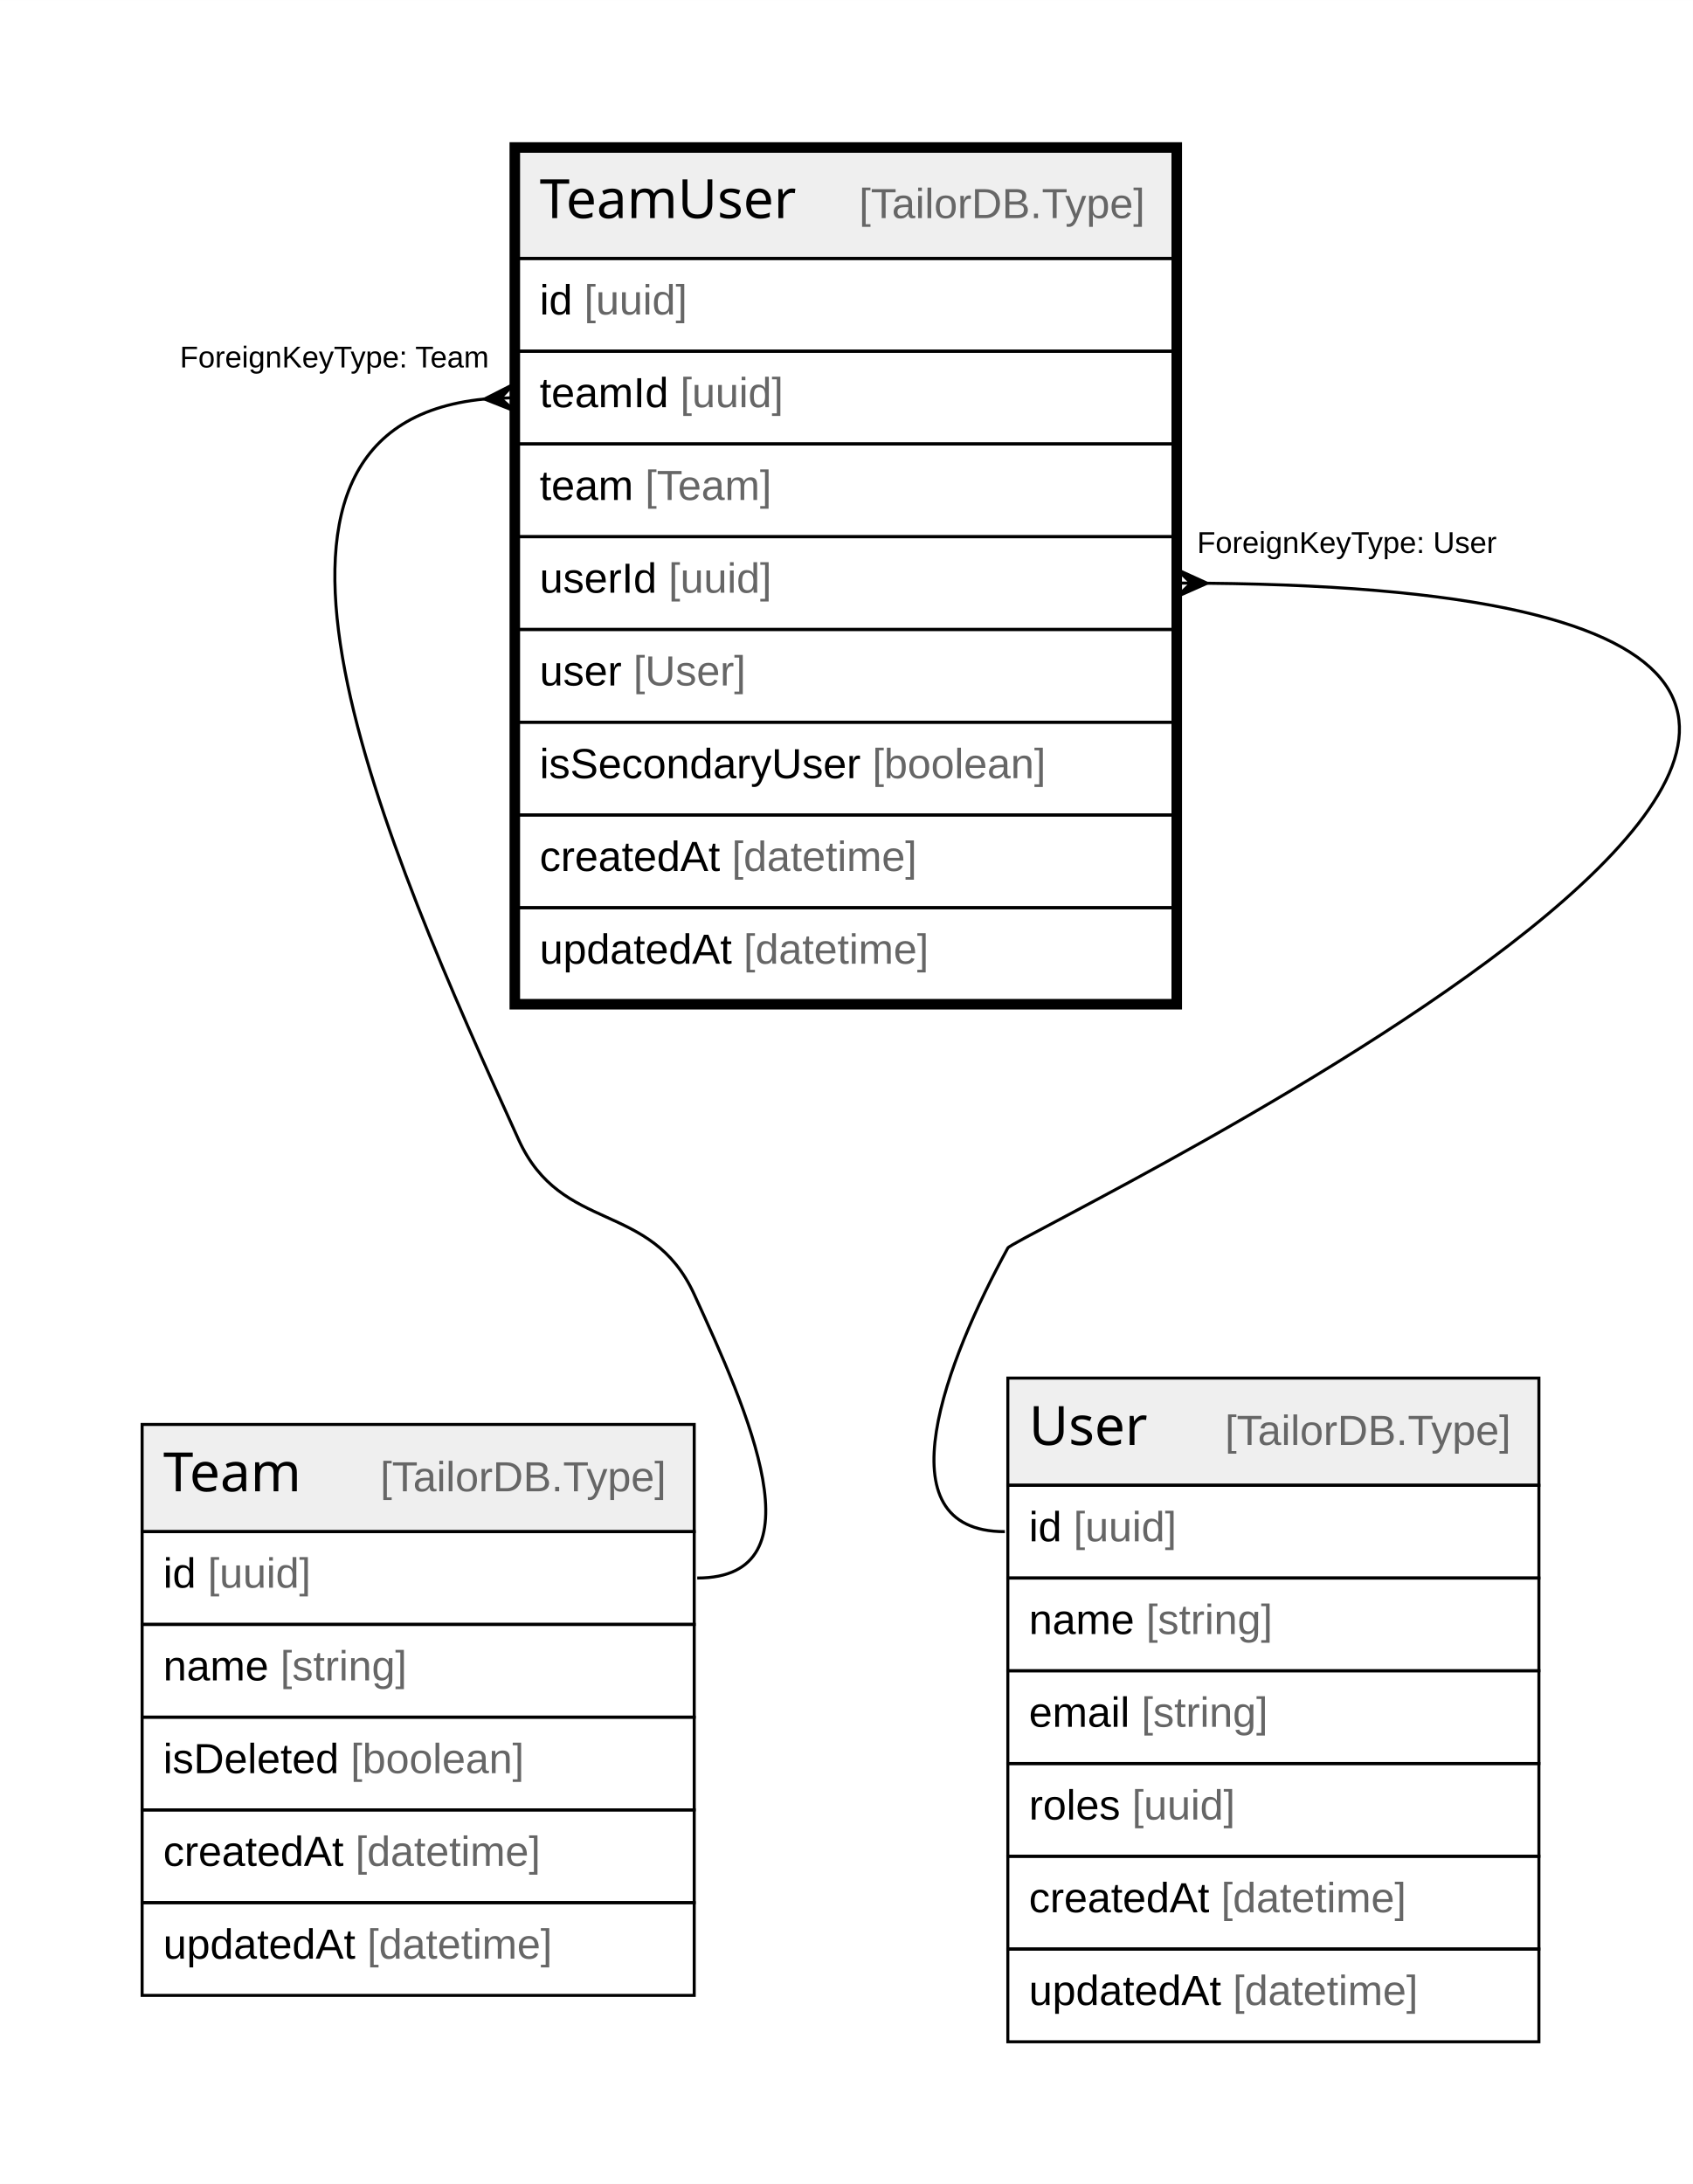
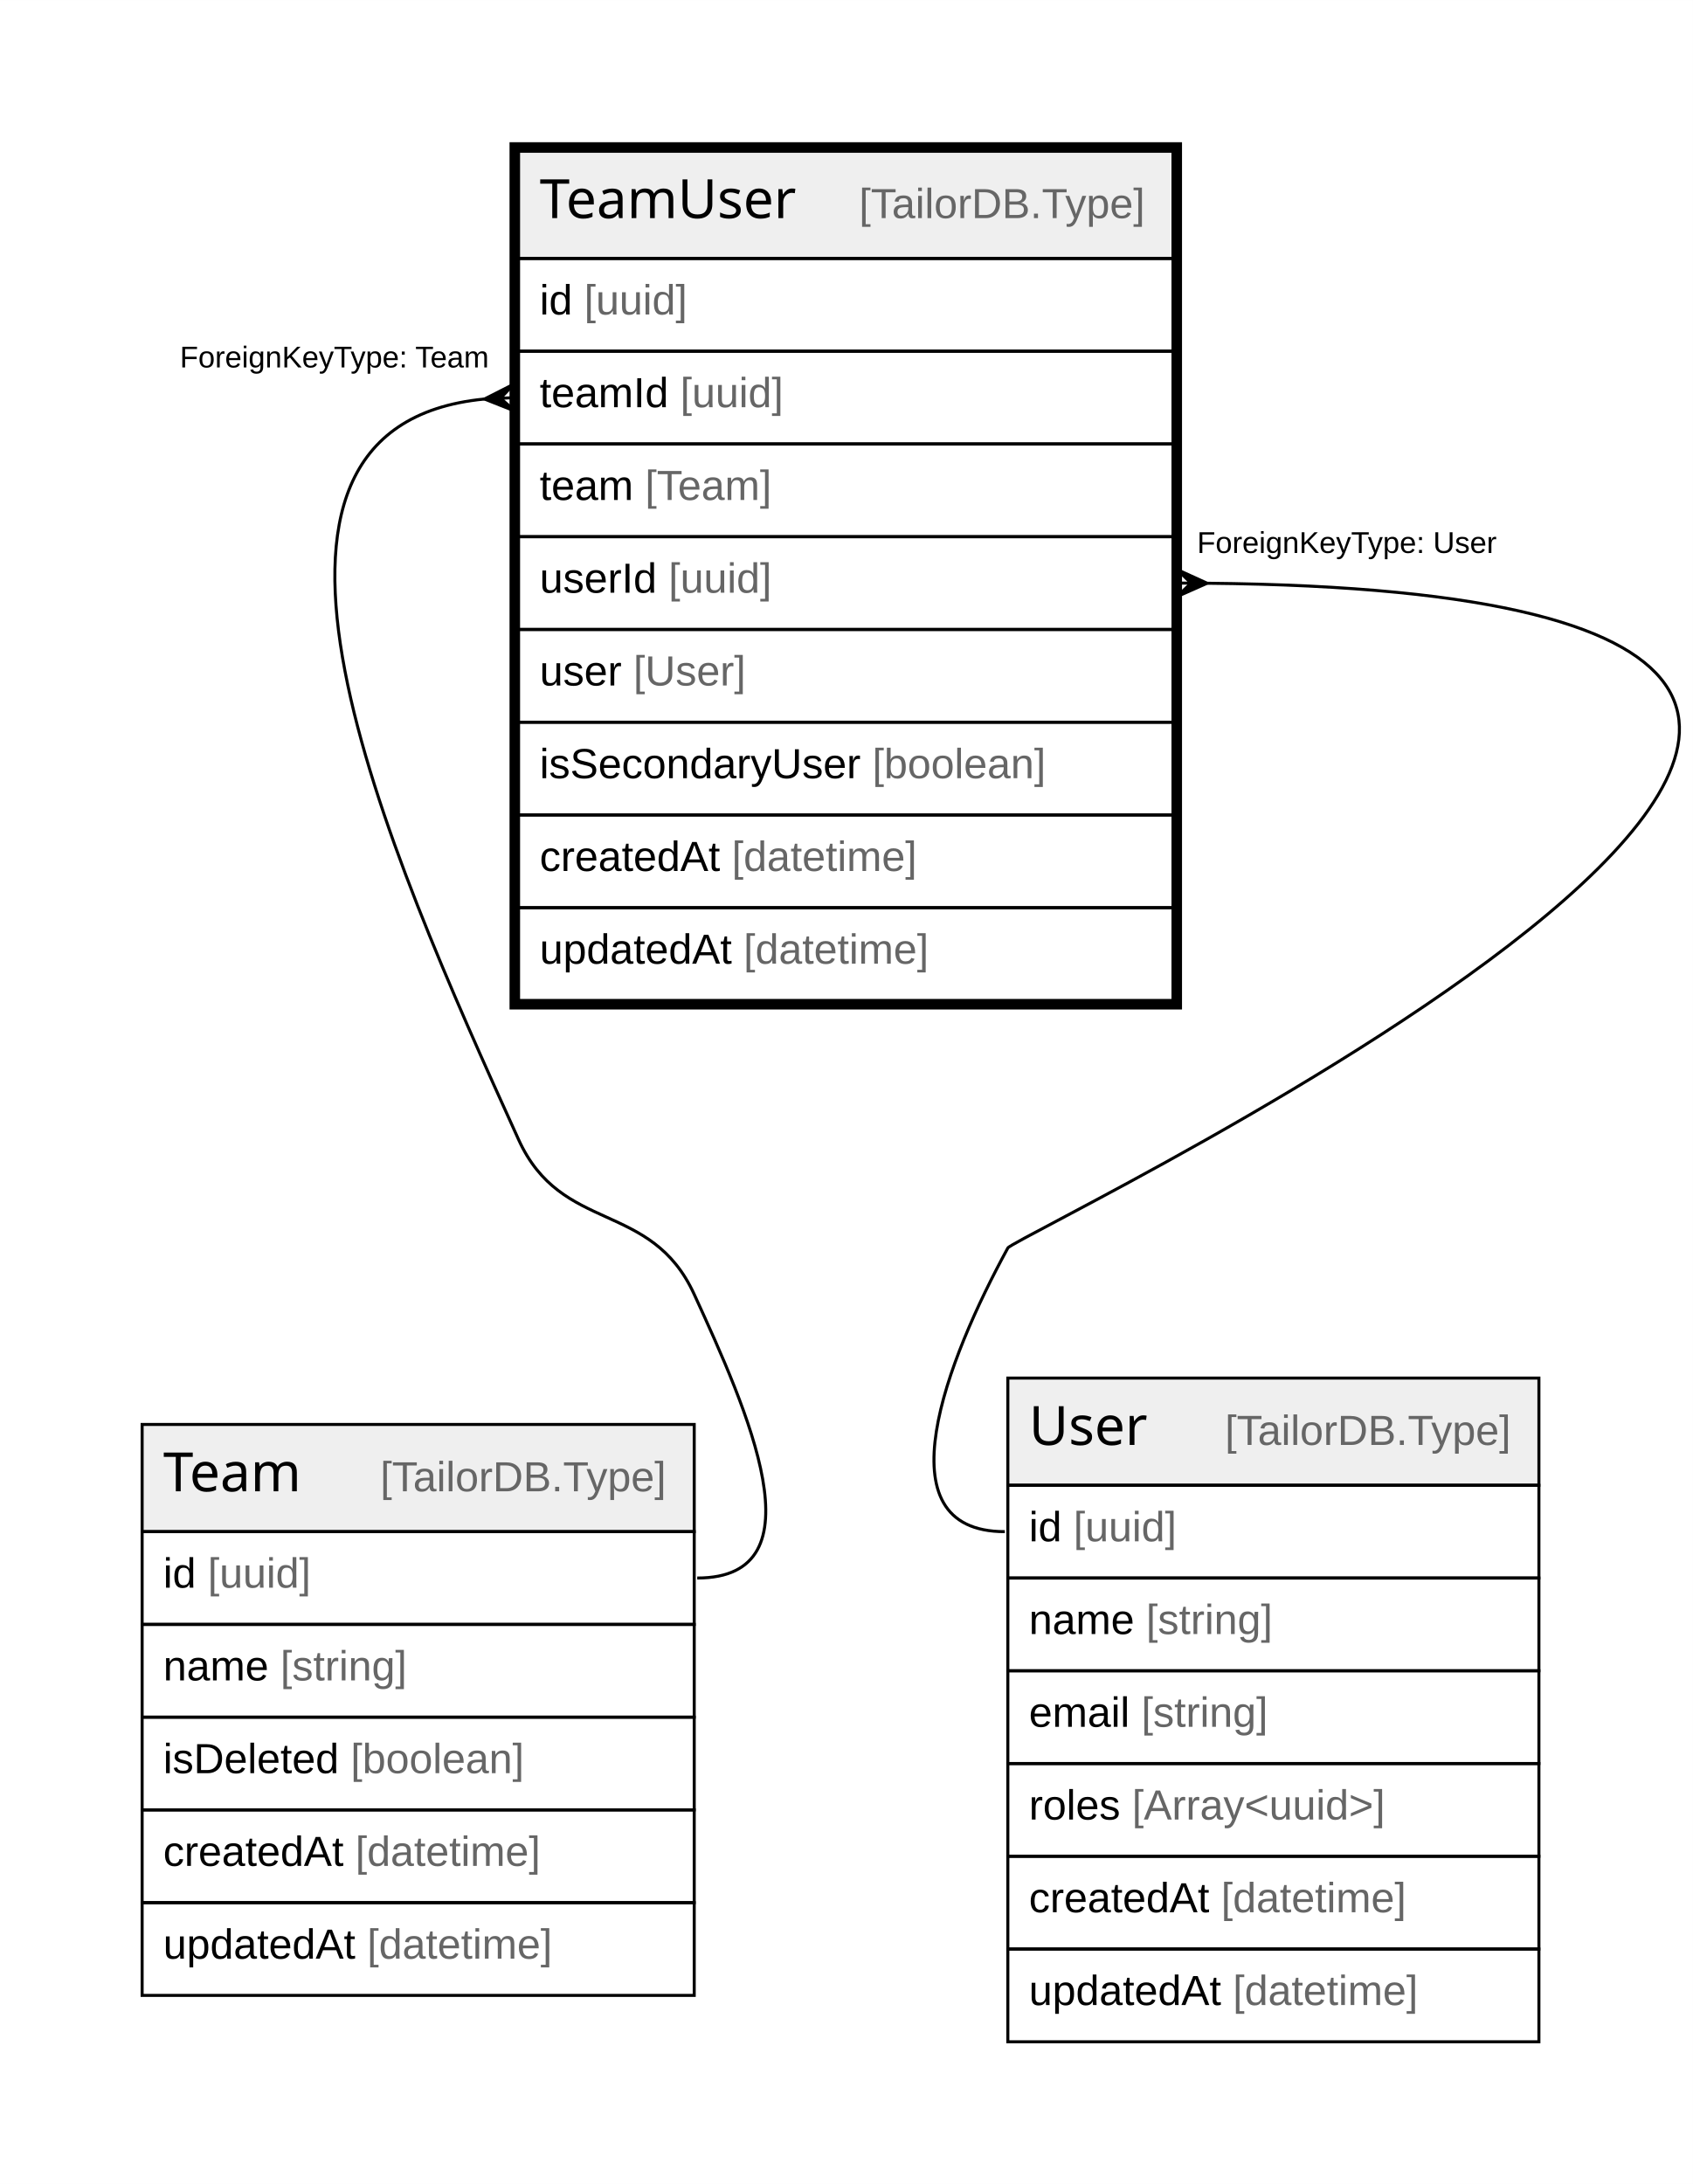
<svg xmlns="http://www.w3.org/2000/svg" width="562pt" height="725pt" viewBox="0.00 0.00 562.20 725.20">
  <g id="graph0" class="graph" transform="scale(1 1) rotate(0) translate(4 721.2)">
    <polygon fill="white" stroke="none" points="-4,4 -4,-721.2 558.2,-721.2 558.2,4 -4,4" />
    <g id="node1" class="node">
      <polygon fill="#efefef" stroke="none" points="168.21,-635.4 168.21,-671 385.53,-671 385.53,-635.4 168.21,-635.4" />
      <polygon fill="none" stroke="black" points="168.21,-635.4 168.21,-671 385.53,-671 385.53,-635.4 168.21,-635.4" />
      <text text-anchor="start" x="175.21" y="-648.8" font-family="Arial Bold" font-size="18.00">TeamUser</text>
      <text text-anchor="start" x="250.17" y="-648.8" font-family="Arial" font-size="14.00">    </text>
      <text text-anchor="start" x="281.29" y="-648.8" font-family="Arial" font-size="14.00" fill="#666666">[TailorDB.Type]</text>
      <polygon fill="none" stroke="black" points="168.21,-604.6 168.21,-635.4 385.53,-635.4 385.53,-604.6 168.21,-604.6" />
      <text text-anchor="start" x="175.21" y="-616.8" font-family="Arial" font-size="14.00">id </text>
      <text text-anchor="start" x="189.99" y="-616.8" font-family="Arial" font-size="14.00" fill="#666666">[uuid]</text>
      <polygon fill="none" stroke="black" points="168.21,-573.8 168.21,-604.6 385.53,-604.6 385.53,-573.8 168.21,-573.8" />
      <text text-anchor="start" x="175.21" y="-586" font-family="Arial" font-size="14.00">teamId </text>
      <text text-anchor="start" x="221.9" y="-586" font-family="Arial" font-size="14.00" fill="#666666">[uuid]</text>
      <polygon fill="none" stroke="black" points="168.21,-543 168.21,-573.8 385.53,-573.8 385.53,-543 168.21,-543" />
      <text text-anchor="start" x="175.21" y="-555.2" font-family="Arial" font-size="14.00">team </text>
      <text text-anchor="start" x="210.22" y="-555.2" font-family="Arial" font-size="14.00" fill="#666666">[Team]</text>
      <polygon fill="none" stroke="black" points="168.21,-512.2 168.21,-543 385.53,-543 385.53,-512.2 168.21,-512.2" />
      <text text-anchor="start" x="175.21" y="-524.4" font-family="Arial" font-size="14.00">userId </text>
      <text text-anchor="start" x="218.01" y="-524.4" font-family="Arial" font-size="14.00" fill="#666666">[uuid]</text>
      <polygon fill="none" stroke="black" points="168.21,-481.4 168.21,-512.2 385.53,-512.2 385.53,-481.4 168.21,-481.4" />
      <text text-anchor="start" x="175.21" y="-493.6" font-family="Arial" font-size="14.00">user </text>
      <text text-anchor="start" x="206.33" y="-493.6" font-family="Arial" font-size="14.00" fill="#666666">[User]</text>
      <polygon fill="none" stroke="black" points="168.21,-450.6 168.21,-481.4 385.53,-481.4 385.53,-450.6 168.21,-450.6" />
      <text text-anchor="start" x="175.21" y="-462.8" font-family="Arial" font-size="14.00">isSecondaryUser </text>
      <text text-anchor="start" x="285.7" y="-462.8" font-family="Arial" font-size="14.00" fill="#666666">[boolean]</text>
      <polygon fill="none" stroke="black" points="168.21,-419.8 168.21,-450.6 385.53,-450.6 385.53,-419.8 168.21,-419.8" />
      <text text-anchor="start" x="175.21" y="-432" font-family="Arial" font-size="14.00">createdAt </text>
      <text text-anchor="start" x="239.02" y="-432" font-family="Arial" font-size="14.00" fill="#666666">[datetime]</text>
      <polygon fill="none" stroke="black" points="168.21,-389 168.21,-419.8 385.53,-419.8 385.53,-389 168.21,-389" />
      <text text-anchor="start" x="175.21" y="-401.2" font-family="Arial" font-size="14.00">updatedAt </text>
      <text text-anchor="start" x="242.93" y="-401.2" font-family="Arial" font-size="14.00" fill="#666666">[datetime]</text>
      <polygon fill="none" stroke="black" stroke-width="3" points="166.71,-387.5 166.71,-672.5 387.03,-672.5 387.03,-387.5 166.71,-387.5" />
    </g>
    <g id="node2" class="node">
      <polygon fill="#efefef" stroke="none" points="43.2,-212.6 43.2,-248.2 226.54,-248.2 226.54,-212.6 43.2,-212.6" />
      <polygon fill="none" stroke="black" points="43.2,-212.6 43.2,-248.2 226.54,-248.2 226.54,-212.6 43.2,-212.6" />
      <text text-anchor="start" x="50.2" y="-226" font-family="Arial Bold" font-size="18.00">Team</text>
      <text text-anchor="start" x="91.17" y="-226" font-family="Arial" font-size="14.00">    </text>
      <text text-anchor="start" x="122.29" y="-226" font-family="Arial" font-size="14.00" fill="#666666">[TailorDB.Type]</text>
      <polygon fill="none" stroke="black" points="43.2,-181.8 43.2,-212.6 226.54,-212.6 226.54,-181.8 43.2,-181.8" />
      <text text-anchor="start" x="50.2" y="-194" font-family="Arial" font-size="14.00">id </text>
      <text text-anchor="start" x="64.99" y="-194" font-family="Arial" font-size="14.00" fill="#666666">[uuid]</text>
      <polygon fill="none" stroke="black" points="43.2,-151 43.2,-181.8 226.54,-181.8 226.54,-151 43.2,-151" />
      <text text-anchor="start" x="50.2" y="-163.2" font-family="Arial" font-size="14.00">name </text>
      <text text-anchor="start" x="89.11" y="-163.2" font-family="Arial" font-size="14.00" fill="#666666">[string]</text>
      <polygon fill="none" stroke="black" points="43.2,-120.2 43.2,-151 226.54,-151 226.54,-120.2 43.2,-120.2" />
      <text text-anchor="start" x="50.2" y="-132.4" font-family="Arial" font-size="14.00">isDeleted </text>
      <text text-anchor="start" x="112.45" y="-132.4" font-family="Arial" font-size="14.00" fill="#666666">[boolean]</text>
      <polygon fill="none" stroke="black" points="43.2,-89.4 43.2,-120.2 226.54,-120.2 226.54,-89.4 43.2,-89.4" />
      <text text-anchor="start" x="50.2" y="-101.6" font-family="Arial" font-size="14.00">createdAt </text>
      <text text-anchor="start" x="114.01" y="-101.6" font-family="Arial" font-size="14.00" fill="#666666">[datetime]</text>
      <polygon fill="none" stroke="black" points="43.2,-58.6 43.2,-89.4 226.54,-89.4 226.54,-58.6 43.2,-58.6" />
      <text text-anchor="start" x="50.2" y="-70.8" font-family="Arial" font-size="14.00">updatedAt </text>
      <text text-anchor="start" x="117.92" y="-70.8" font-family="Arial" font-size="14.00" fill="#666666">[datetime]</text>
    </g>
    <g id="edge1" class="edge">
      <path fill="none" stroke="black" d="M156.87,-588.72C62,-579.51 124.43,-439.2 168.21,-342.8 182.49,-311.34 212.15,-322.82 226.54,-291.4 243.98,-253.33 269.41,-197.2 227.54,-197.2" />
      <polygon fill="black" stroke="black" points="156.88,-588.72 166.66,-593.68 162.21,-588.97 166.54,-589.17 166.54,-589.17 166.54,-589.17 162.21,-588.97 167.08,-584.69 156.88,-588.72" />
      <text text-anchor="start" x="55.72" y="-599.2" font-family="Arial" font-size="10.00">ForeignKeyType: Team</text>
    </g>
    <g id="node3" class="node">
      <polygon fill="#efefef" stroke="none" points="330.69,-228 330.69,-263.6 507.05,-263.6 507.05,-228 330.69,-228" />
      <polygon fill="none" stroke="black" points="330.69,-228 330.69,-263.6 507.05,-263.6 507.05,-228 330.69,-228" />
      <text text-anchor="start" x="337.69" y="-241.4" font-family="Arial Bold" font-size="18.00">User</text>
      <text text-anchor="start" x="371.68" y="-241.4" font-family="Arial" font-size="14.00">    </text>
      <text text-anchor="start" x="402.8" y="-241.4" font-family="Arial" font-size="14.00" fill="#666666">[TailorDB.Type]</text>
      <polygon fill="none" stroke="black" points="330.69,-197.2 330.69,-228 507.05,-228 507.05,-197.2 330.69,-197.2" />
      <text text-anchor="start" x="337.69" y="-209.4" font-family="Arial" font-size="14.00">id </text>
      <text text-anchor="start" x="352.48" y="-209.4" font-family="Arial" font-size="14.00" fill="#666666">[uuid]</text>
      <polygon fill="none" stroke="black" points="330.69,-166.4 330.69,-197.2 507.05,-197.2 507.05,-166.4 330.69,-166.4" />
      <text text-anchor="start" x="337.69" y="-178.6" font-family="Arial" font-size="14.00">name </text>
      <text text-anchor="start" x="376.6" y="-178.6" font-family="Arial" font-size="14.00" fill="#666666">[string]</text>
      <polygon fill="none" stroke="black" points="330.69,-135.6 330.69,-166.4 507.05,-166.4 507.05,-135.6 330.69,-135.6" />
      <text text-anchor="start" x="337.69" y="-147.8" font-family="Arial" font-size="14.00">email </text>
      <text text-anchor="start" x="375.04" y="-147.8" font-family="Arial" font-size="14.00" fill="#666666">[string]</text>
      <polygon fill="none" stroke="black" points="330.69,-104.8 330.69,-135.6 507.05,-135.6 507.05,-104.8 330.69,-104.8" />
      <text text-anchor="start" x="337.69" y="-117" font-family="Arial" font-size="14.00">roles </text>
-       <text text-anchor="start" x="371.93" y="-117" font-family="Arial" font-size="14.00" fill="#666666">[uuid]</text>
+       <text text-anchor="start" x="371.93" y="-117" font-family="Arial" font-size="14.00" fill="#666666">[Array&lt;uuid&gt;]</text>
      <polygon fill="none" stroke="black" points="330.69,-74 330.69,-104.8 507.05,-104.8 507.05,-74 330.69,-74" />
      <text text-anchor="start" x="337.69" y="-86.2" font-family="Arial" font-size="14.00">createdAt </text>
      <text text-anchor="start" x="401.51" y="-86.2" font-family="Arial" font-size="14.00" fill="#666666">[datetime]</text>
      <polygon fill="none" stroke="black" points="330.69,-43.2 330.69,-74 507.05,-74 507.05,-43.2 330.69,-43.2" />
      <text text-anchor="start" x="337.69" y="-55.4" font-family="Arial" font-size="14.00">updatedAt </text>
      <text text-anchor="start" x="405.42" y="-55.4" font-family="Arial" font-size="14.00" fill="#666666">[datetime]</text>
    </g>
    <g id="edge2" class="edge">
      <path fill="none" stroke="black" d="M396.73,-527.55C783.96,-523.92 333.26,-311.5 330.69,-306.8 310.61,-270.06 287.82,-212.6 329.69,-212.6" />
      <polygon fill="black" stroke="black" points="396.87,-527.55 386.85,-523.1 391.53,-527.58 387.2,-527.6 387.2,-527.6 387.2,-527.6 391.53,-527.58 386.89,-532.1 396.87,-527.55" />
      <text text-anchor="start" x="393.53" y="-537.6" font-family="Arial" font-size="10.00">ForeignKeyType: User</text>
    </g>
  </g>
</svg>
